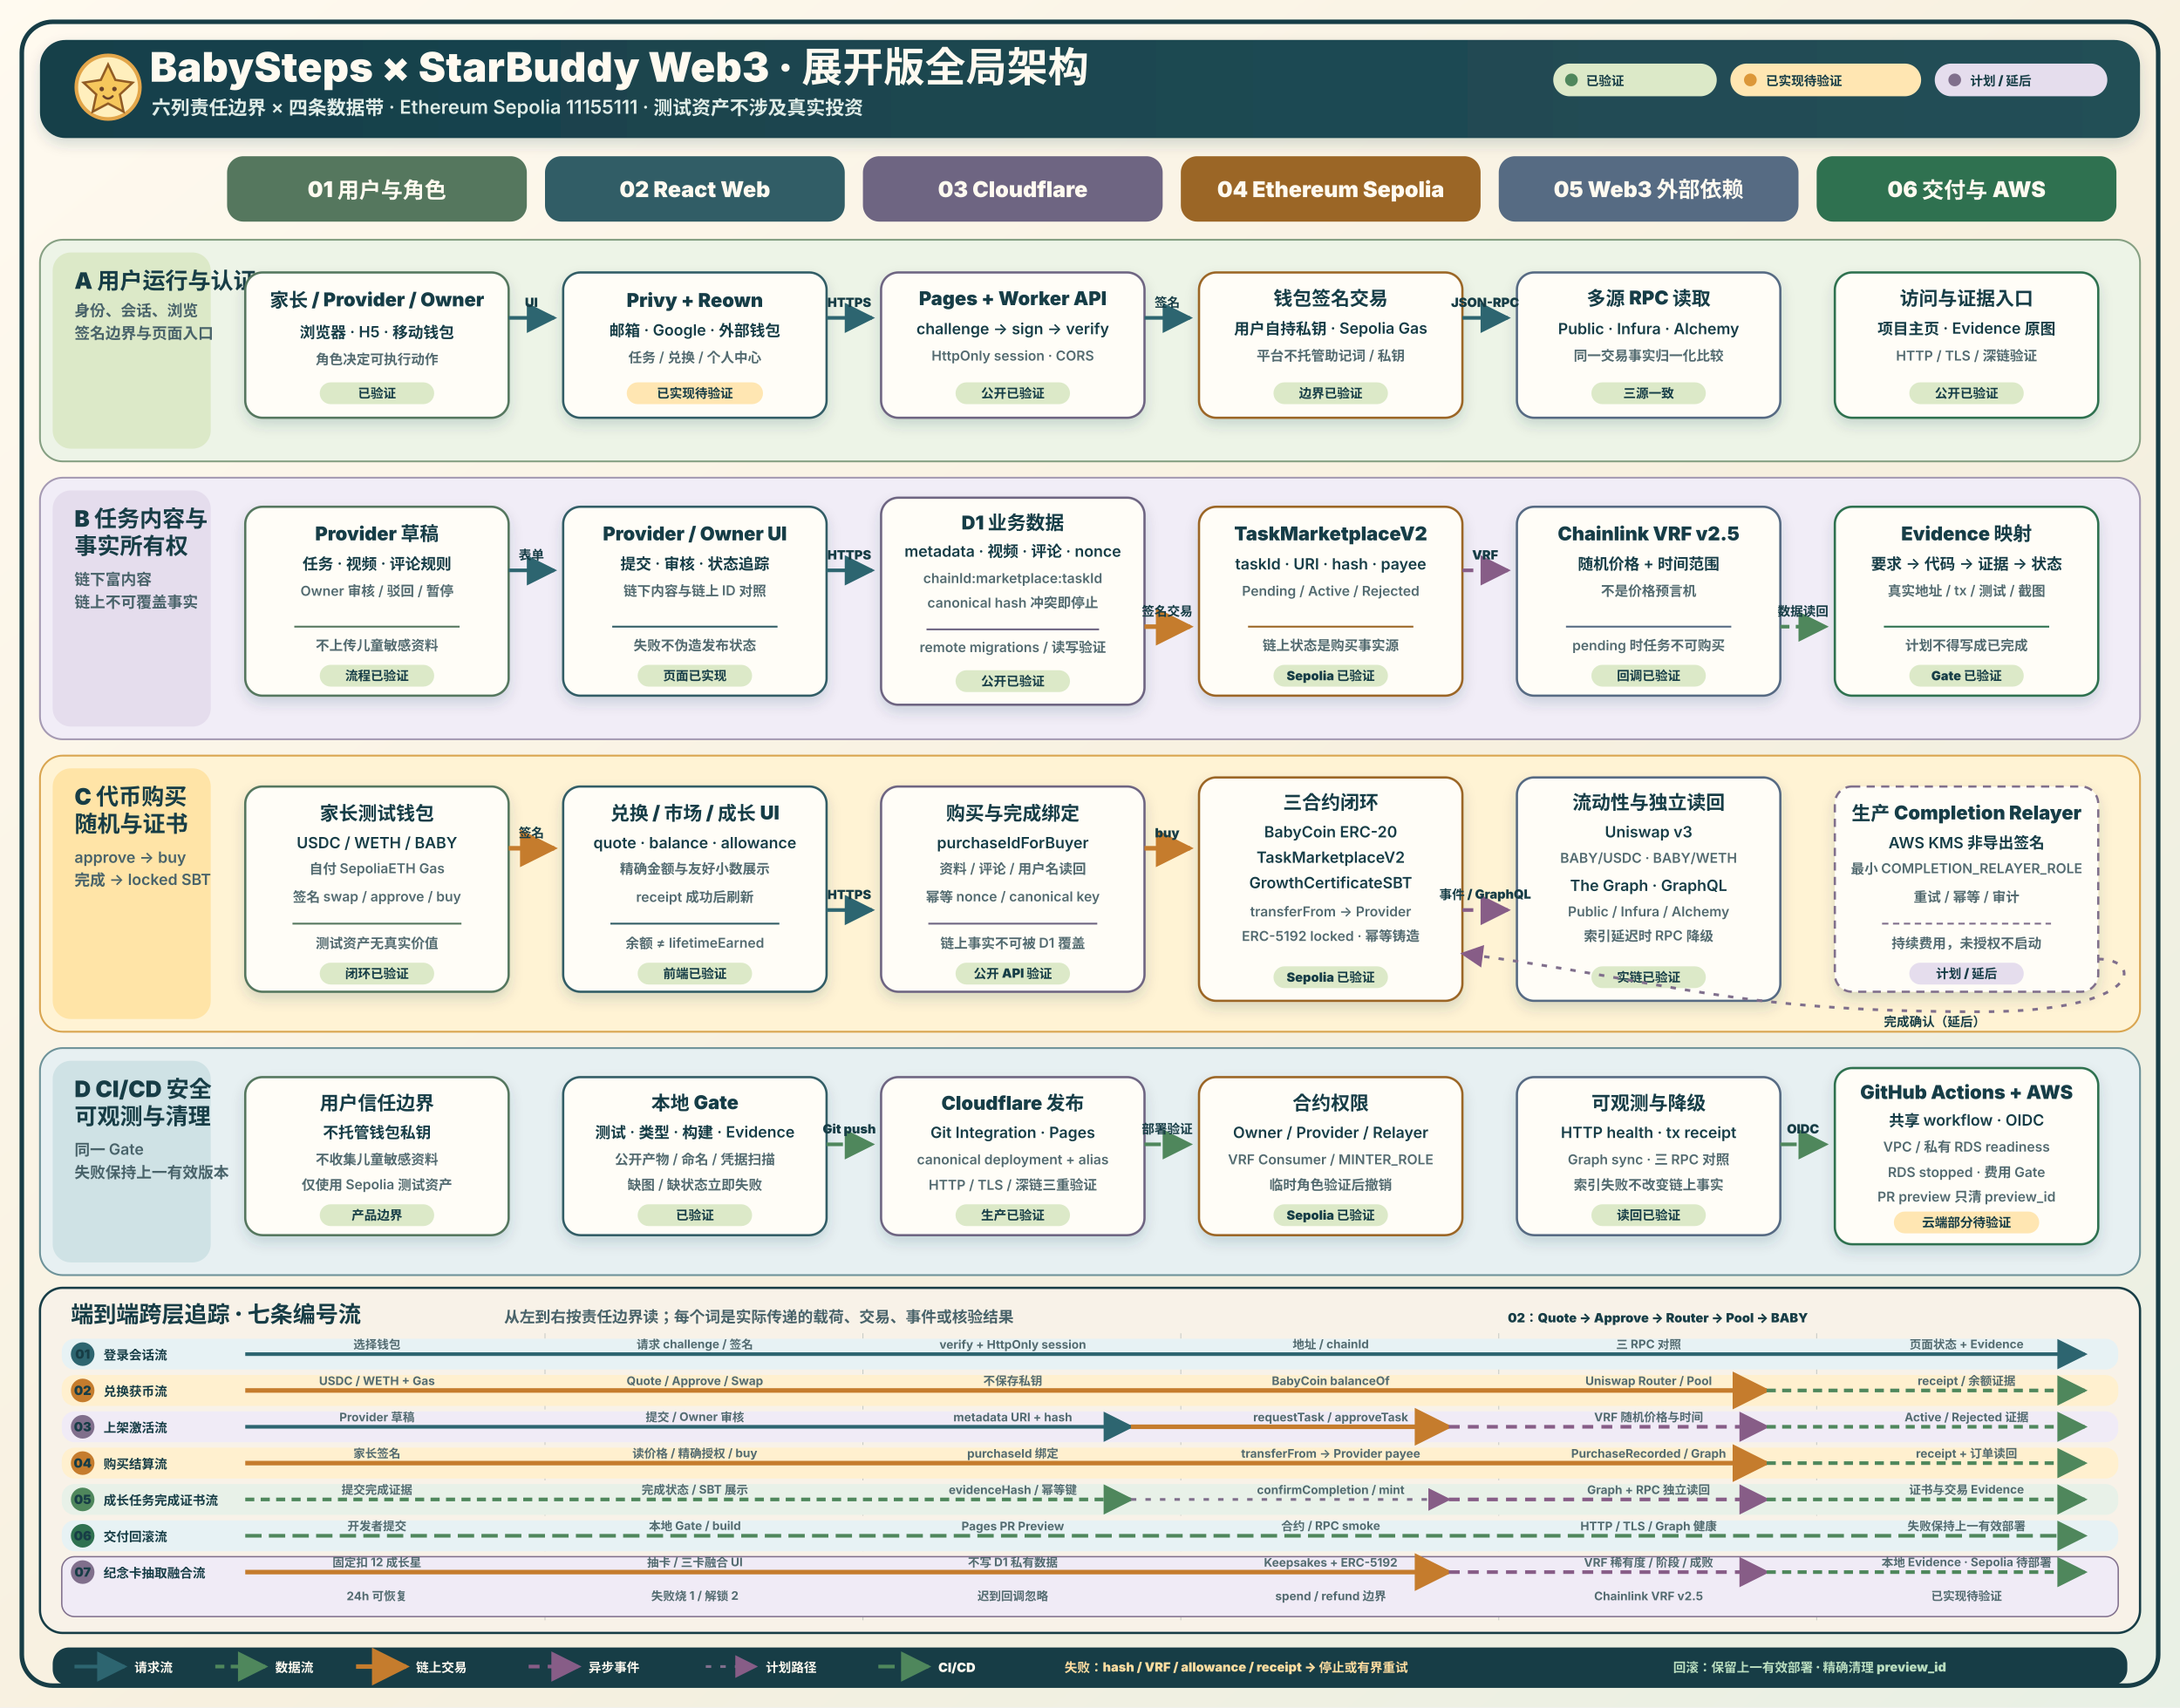
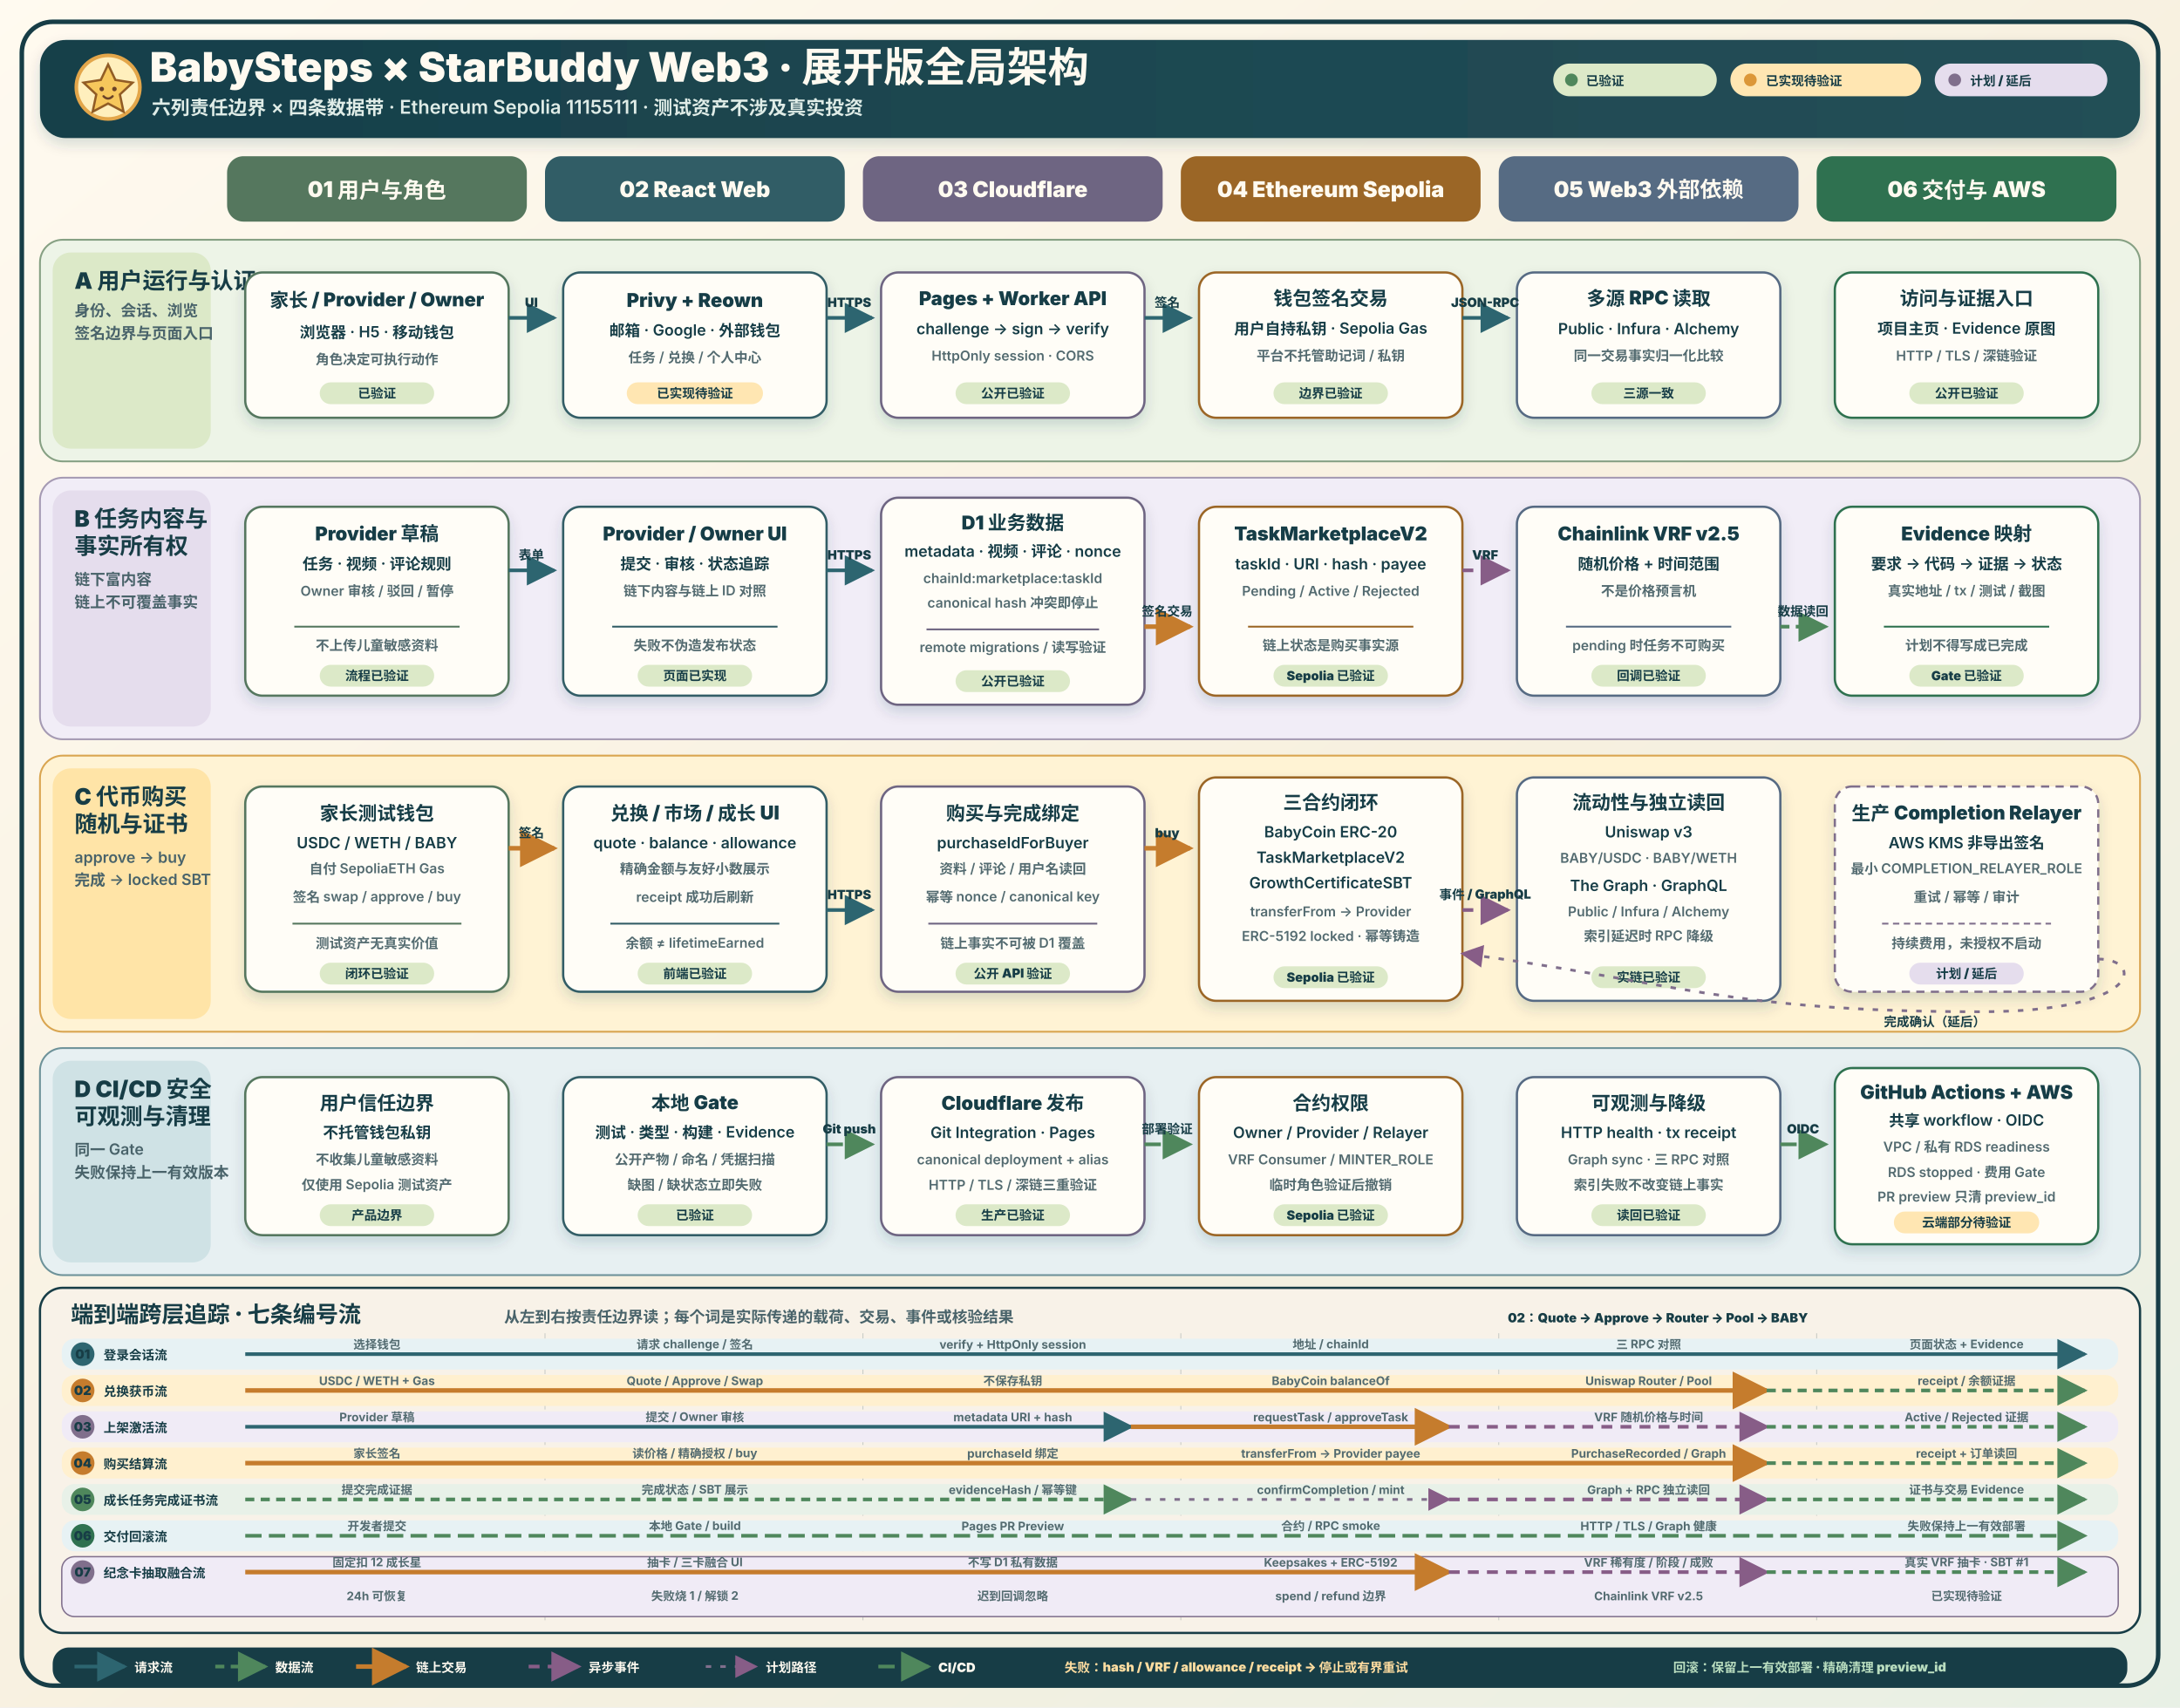
<svg xmlns="http://www.w3.org/2000/svg" width="2400" height="1880" viewBox="0 0 2400 1880" role="img" aria-labelledby="title desc">
  <defs>
    <linearGradient id="bg" x1="0" y1="0" x2="1" y2="1">
      <stop offset="0" stop-color="#fffaf0" />
      <stop offset="0.55" stop-color="#f7f0df" />
      <stop offset="1" stop-color="#e8f0e5" />
    </linearGradient>
    <linearGradient id="header" x1="0" y1="0" x2="1" y2="0">
      <stop offset="0" stop-color="#163f4a" />
      <stop offset="1" stop-color="#244f57" />
    </linearGradient>
    <filter id="shadow" x="-20%" y="-20%" width="140%" height="150%">
      <feDropShadow dx="0" dy="7" stdDeviation="7" flood-color="#173d46" flood-opacity="0.16" />
    </filter>
    <marker id="arrowRequest" viewBox="0 0 12 12" refX="10" refY="6" markerWidth="10" markerHeight="10" orient="auto-start-reverse">
      <path d="M1 1L11 6L1 11Z" fill="#2d6570" />
    </marker>
    <marker id="arrowChain" viewBox="0 0 12 12" refX="10" refY="6" markerWidth="10" markerHeight="10" orient="auto-start-reverse">
      <path d="M1 1L11 6L1 11Z" fill="#c57c2d" />
    </marker>
    <marker id="arrowEvent" viewBox="0 0 12 12" refX="10" refY="6" markerWidth="10" markerHeight="10" orient="auto-start-reverse">
      <path d="M1 1L11 6L1 11Z" fill="#875d87" />
    </marker>
    <marker id="arrowDeploy" viewBox="0 0 12 12" refX="10" refY="6" markerWidth="10" markerHeight="10" orient="auto-start-reverse">
      <path d="M1 1L11 6L1 11Z" fill="#4f875c" />
    </marker>
    <marker id="arrowData" viewBox="0 0 12 12" refX="10" refY="6" markerWidth="10" markerHeight="10" orient="auto-start-reverse">
      <path d="M1 1L11 6L1 11Z" fill="#4f875c" />
    </marker>
    <style>
      text{font-family:Inter,"PingFang SC","Microsoft YaHei",sans-serif;fill:#173d46}
      .title{font-size:45px;font-weight:900;letter-spacing:.2px;fill:#fffaf0!important}
      .subtitle{font-size:21px;font-weight:600;fill:#dfece7!important}
      .column{font-size:24px;font-weight:850;fill:#fffaf0!important}
      .laneTitle{font-size:25px;font-weight:900}
      .laneCopy{font-size:17px;font-weight:600;fill:#49636a}
      .cardTitle{font-size:21px;font-weight:850}
      .body{font-size:17px;font-weight:600}
      .small{font-size:15px;font-weight:600;fill:#536b70}
      .tiny{font-size:13px;font-weight:650;fill:#536b70}
      .status{font-size:14px;font-weight:850}
      .protocol{font-size:14px;font-weight:850;fill:#173d46}
      .request{fill:none;stroke:#2d6570;stroke-width:4;marker-end:url(#arrowRequest)}
      .data{fill:none;stroke:#4f875c;stroke-width:4;stroke-dasharray:10 7;marker-end:url(#arrowData)}
      .chain{fill:none;stroke:#c57c2d;stroke-width:5;marker-end:url(#arrowChain)}
      .event{fill:none;stroke:#875d87;stroke-width:4;stroke-dasharray:12 9;marker-end:url(#arrowEvent)}
      .deploy{fill:none;stroke:#4f875c;stroke-width:4;stroke-dasharray:18 8;marker-end:url(#arrowDeploy)}
      .planned{fill:none;stroke:#806f8c;stroke-width:3;stroke-dasharray:6 10;marker-end:url(#arrowEvent)}
    </style>
  </defs>
  <rect width="2400" height="1880" fill="url(#bg)" />
  <rect x="24" y="24" width="2352" height="1832" rx="34" fill="none" stroke="#173d46" stroke-width="5" />
  <rect x="44" y="44" width="2312" height="108" rx="28" fill="url(#header)" filter="url(#shadow)" />
  <g transform="translate(80,64)">
    <circle cx="39" cy="32" r="35" fill="#ffefbd" stroke="#e3a64a" stroke-width="4" />
    <path d="M39 7L47 24L66 27L52 40L56 59L39 50L22 59L26 40L12 27L31 24Z" fill="#f6c75c" stroke="#915c25" stroke-width="2.5" />
    <circle cx="32" cy="34" r="2.5" fill="#6b4328" />
    <circle cx="46" cy="34" r="2.5" fill="#6b4328" />
    <path d="M34 42Q39 47 44 42" fill="none" stroke="#6b4328" stroke-width="2.5" stroke-linecap="round" />
  </g>
  <text x="165" y="90" class="title" style="fill:#fffaf0">BabySteps × StarBuddy Web3 · 展开版全局架构</text>
  <text x="167" y="126" class="subtitle" style="fill:#dfece7">六列责任边界 × 四条数据带 · Ethereum Sepolia 11155111 · 测试资产不涉及真实投资</text>
  <g transform="translate(1710,70)">
    <rect width="180" height="36" rx="18" fill="#dce9c8" />
    <circle cx="20" cy="18" r="7" fill="#4f875c" />
    <text x="36" y="24" class="status" fill="#355940">已验证</text>
    <rect x="195" width="210" height="36" rx="18" fill="#ffe6b2" />
    <circle cx="217" cy="18" r="7" fill="#dc9738" />
    <text x="234" y="24" class="status" fill="#8b581c">已实现待验证</text>
    <rect x="420" width="190" height="36" rx="18" fill="#e5dded" />
    <circle cx="442" cy="18" r="7" fill="#806f8c" />
    <text x="459" y="24" class="status" fill="#5f5269">计划 / 延后</text>
  </g>
  <g transform="translate(250,172)">
    <g>
      <rect width="330" height="72" rx="18" fill="#55775e" />
      <text x="165" y="45" text-anchor="middle" class="column" style="fill:#fffaf0">01 用户与角色</text>
    </g>
    <g transform="translate(350)">
      <rect width="330" height="72" rx="18" fill="#315d66" />
      <text x="165" y="45" text-anchor="middle" class="column" style="fill:#fffaf0">02 React Web</text>
    </g>
    <g transform="translate(700)">
      <rect width="330" height="72" rx="18" fill="#6e6582" />
      <text x="165" y="45" text-anchor="middle" class="column" style="fill:#fffaf0">03 Cloudflare</text>
    </g>
    <g transform="translate(1050)">
      <rect width="330" height="72" rx="18" fill="#9b6626" />
      <text x="165" y="45" text-anchor="middle" class="column" style="fill:#fffaf0">04 Ethereum Sepolia</text>
    </g>
    <g transform="translate(1400)">
      <rect width="330" height="72" rx="18" fill="#566b83" />
      <text x="165" y="45" text-anchor="middle" class="column" style="fill:#fffaf0">05 Web3 外部依赖</text>
    </g>
    <g transform="translate(1750)">
      <rect width="330" height="72" rx="18" fill="#2f7150" />
      <text x="165" y="45" text-anchor="middle" class="column" style="fill:#fffaf0">06 交付与 AWS</text>
    </g>
  </g>
  <rect x="44" y="264" width="2312" height="244" rx="25" fill="#edf4e7" stroke="#86a083" stroke-width="2" />
  <rect x="58" y="278" width="174" height="216" rx="20" fill="#dce9c8" />
  <text x="82" y="318" class="laneTitle">A 用户运行与认证</text>
  <text x="82" y="348" class="laneCopy">身份、会话、浏览</text>
  <text x="82" y="373" class="laneCopy">签名边界与页面入口</text>
  <g filter="url(#shadow)">
    <g transform="translate(270,300)">
      <rect width="290" height="160" rx="19" fill="#fffdf7" stroke="#55775e" stroke-width="2.5" />
      <text x="145" y="38" text-anchor="middle" class="cardTitle">家长 / Provider / Owner</text>
      <text x="145" y="72" text-anchor="middle" class="body">浏览器 · H5 · 移动钱包</text>
      <text x="145" y="101" text-anchor="middle" class="small">角色决定可执行动作</text>
      <rect x="82" y="121" width="126" height="24" rx="12" fill="#dce9c8" />
      <text x="145" y="138" text-anchor="middle" class="status" fill="#355940">已验证</text>
    </g>
    <g transform="translate(620,300)">
      <rect width="290" height="160" rx="19" fill="#fffdf7" stroke="#315d66" stroke-width="2.5" />
      <text x="145" y="38" text-anchor="middle" class="cardTitle">Privy + Reown</text>
      <text x="145" y="70" text-anchor="middle" class="body">邮箱 · Google · 外部钱包</text>
      <text x="145" y="99" text-anchor="middle" class="small">任务 / 兑换 / 个人中心</text>
      <rect x="70" y="121" width="150" height="24" rx="12" fill="#ffe6b2" />
      <text x="145" y="138" text-anchor="middle" class="status" fill="#8b581c">已实现待验证</text>
    </g>
    <g transform="translate(970,300)">
      <rect width="290" height="160" rx="19" fill="#fffdf7" stroke="#6e6582" stroke-width="2.5" />
      <text x="145" y="36" text-anchor="middle" class="cardTitle">Pages + Worker API</text>
      <text x="145" y="68" text-anchor="middle" class="body">challenge → sign → verify</text>
      <text x="145" y="97" text-anchor="middle" class="small">HttpOnly session · CORS</text>
      <rect x="82" y="121" width="126" height="24" rx="12" fill="#dce9c8" />
      <text x="145" y="138" text-anchor="middle" class="status" fill="#355940">公开已验证</text>
    </g>
    <g transform="translate(1320,300)">
      <rect width="290" height="160" rx="19" fill="#fffdf7" stroke="#9b6626" stroke-width="2.5" />
      <text x="145" y="36" text-anchor="middle" class="cardTitle">钱包签名交易</text>
      <text x="145" y="68" text-anchor="middle" class="body">用户自持私钥 · Sepolia Gas</text>
      <text x="145" y="97" text-anchor="middle" class="small">平台不托管助记词 / 私钥</text>
      <rect x="82" y="121" width="126" height="24" rx="12" fill="#dce9c8" />
      <text x="145" y="138" text-anchor="middle" class="status" fill="#355940">边界已验证</text>
    </g>
    <g transform="translate(1670,300)">
      <rect width="290" height="160" rx="19" fill="#fffdf7" stroke="#566b83" stroke-width="2.5" />
      <text x="145" y="36" text-anchor="middle" class="cardTitle">多源 RPC 读取</text>
      <text x="145" y="68" text-anchor="middle" class="body">Public · Infura · Alchemy</text>
      <text x="145" y="97" text-anchor="middle" class="small">同一交易事实归一化比较</text>
      <rect x="82" y="121" width="126" height="24" rx="12" fill="#dce9c8" />
      <text x="145" y="138" text-anchor="middle" class="status" fill="#355940">三源一致</text>
    </g>
    <g transform="translate(2020,300)">
      <rect width="290" height="160" rx="19" fill="#fffdf7" stroke="#2f7150" stroke-width="2.5" />
      <text x="145" y="36" text-anchor="middle" class="cardTitle">访问与证据入口</text>
      <text x="145" y="68" text-anchor="middle" class="body">项目主页 · Evidence 原图</text>
      <text x="145" y="97" text-anchor="middle" class="small">HTTP / TLS / 深链验证</text>
      <rect x="82" y="121" width="126" height="24" rx="12" fill="#dce9c8" />
      <text x="145" y="138" text-anchor="middle" class="status" fill="#355940">公开已验证</text>
    </g>
  </g>
  <path class="request" d="M560 350H610" />
  <text x="585" y="338" text-anchor="middle" class="protocol">UI</text>
  <path class="request" d="M910 350H960" />
  <text x="935" y="338" text-anchor="middle" class="protocol">HTTPS</text>
  <path class="request" d="M1260 350H1310" />
  <text x="1285" y="338" text-anchor="middle" class="protocol">签名</text>
  <path class="request" d="M1610 350H1660" />
  <text x="1635" y="338" text-anchor="middle" class="protocol">JSON-RPC</text>
  <rect x="44" y="526" width="2312" height="288" rx="25" fill="#f1edf7" stroke="#a59ab3" stroke-width="2" />
  <rect x="58" y="540" width="174" height="260" rx="20" fill="#e5dded" />
  <text x="82" y="580" class="laneTitle">B 任务内容与</text>
  <text x="82" y="610" class="laneTitle">事实所有权</text>
  <text x="82" y="644" class="laneCopy">链下富内容</text>
  <text x="82" y="669" class="laneCopy">链上不可覆盖事实</text>
  <g filter="url(#shadow)">
    <g transform="translate(270,558)">
      <rect width="290" height="208" rx="19" fill="#fffdf7" stroke="#55775e" stroke-width="2.5" />
      <text x="145" y="37" text-anchor="middle" class="cardTitle">Provider 草稿</text>
      <text x="145" y="69" text-anchor="middle" class="body">任务 · 视频 · 评论规则</text>
      <text x="145" y="98" text-anchor="middle" class="small">Owner 审核 / 驳回 / 暂停</text>
      <path d="M54 132H236" stroke="#55775e" stroke-width="2" />
      <text x="145" y="158" text-anchor="middle" class="small">不上传儿童敏感资料</text>
      <rect x="82" y="174" width="126" height="24" rx="12" fill="#dce9c8" />
      <text x="145" y="191" text-anchor="middle" class="status" fill="#355940">流程已验证</text>
    </g>
    <g transform="translate(620,558)">
      <rect width="290" height="208" rx="19" fill="#fffdf7" stroke="#315d66" stroke-width="2.5" />
      <text x="145" y="37" text-anchor="middle" class="cardTitle">Provider / Owner UI</text>
      <text x="145" y="69" text-anchor="middle" class="body">提交 · 审核 · 状态追踪</text>
      <text x="145" y="98" text-anchor="middle" class="small">链下内容与链上 ID 对照</text>
      <path d="M54 132H236" stroke="#315d66" stroke-width="2" />
      <text x="145" y="158" text-anchor="middle" class="small">失败不伪造发布状态</text>
      <rect x="82" y="174" width="126" height="24" rx="12" fill="#dce9c8" />
      <text x="145" y="191" text-anchor="middle" class="status" fill="#355940">页面已实现</text>
    </g>
    <g transform="translate(970,548)">
      <rect width="290" height="228" rx="19" fill="#fffdf7" stroke="#6e6582" stroke-width="2.5" />
      <text x="145" y="35" text-anchor="middle" class="cardTitle">D1 业务数据</text>
      <text x="145" y="65" text-anchor="middle" class="body">metadata · 视频 · 评论 · nonce</text>
      <text x="145" y="94" text-anchor="middle" class="small">chainId:marketplace:taskId</text>
      <text x="145" y="121" text-anchor="middle" class="small">canonical hash 冲突即停止</text>
      <path d="M50 145H240" stroke="#6e6582" stroke-width="2" />
      <text x="145" y="170" text-anchor="middle" class="small">remote migrations / 读写验证</text>
      <rect x="82" y="190" width="126" height="24" rx="12" fill="#dce9c8" />
      <text x="145" y="207" text-anchor="middle" class="status" fill="#355940">公开已验证</text>
    </g>
    <g transform="translate(1320,558)">
      <rect width="290" height="208" rx="19" fill="#fffdf7" stroke="#9b6626" stroke-width="2.5" />
      <text x="145" y="37" text-anchor="middle" class="cardTitle">TaskMarketplaceV2</text>
      <text x="145" y="69" text-anchor="middle" class="body">taskId · URI · hash · payee</text>
      <text x="145" y="98" text-anchor="middle" class="small">Pending / Active / Rejected</text>
      <path d="M54 132H236" stroke="#9b6626" stroke-width="2" />
      <text x="145" y="158" text-anchor="middle" class="small">链上状态是购买事实源</text>
      <rect x="82" y="174" width="126" height="24" rx="12" fill="#dce9c8" />
      <text x="145" y="191" text-anchor="middle" class="status" fill="#355940">Sepolia 已验证</text>
    </g>
    <g transform="translate(1670,558)">
      <rect width="290" height="208" rx="19" fill="#fffdf7" stroke="#566b83" stroke-width="2.5" />
      <text x="145" y="37" text-anchor="middle" class="cardTitle">Chainlink VRF v2.5</text>
      <text x="145" y="69" text-anchor="middle" class="body">随机价格 + 时间范围</text>
      <text x="145" y="98" text-anchor="middle" class="small">不是价格预言机</text>
      <path d="M54 132H236" stroke="#566b83" stroke-width="2" />
      <text x="145" y="158" text-anchor="middle" class="small">pending 时任务不可购买</text>
      <rect x="82" y="174" width="126" height="24" rx="12" fill="#dce9c8" />
      <text x="145" y="191" text-anchor="middle" class="status" fill="#355940">回调已验证</text>
    </g>
    <g transform="translate(2020,558)">
      <rect width="290" height="208" rx="19" fill="#fffdf7" stroke="#2f7150" stroke-width="2.5" />
      <text x="145" y="37" text-anchor="middle" class="cardTitle">Evidence 映射</text>
      <text x="145" y="69" text-anchor="middle" class="body">要求 → 代码 → 证据 → 状态</text>
      <text x="145" y="98" text-anchor="middle" class="small">真实地址 / tx / 测试 / 截图</text>
      <path d="M54 132H236" stroke="#2f7150" stroke-width="2" />
      <text x="145" y="158" text-anchor="middle" class="small">计划不得写成已完成</text>
      <rect x="82" y="174" width="126" height="24" rx="12" fill="#dce9c8" />
      <text x="145" y="191" text-anchor="middle" class="status" fill="#355940">Gate 已验证</text>
    </g>
  </g>
  <path class="request" d="M560 628H610" />
  <text x="585" y="616" text-anchor="middle" class="protocol">表单</text>
  <path class="request" d="M910 628H960" />
  <text x="935" y="616" text-anchor="middle" class="protocol">HTTPS</text>
  <path class="chain" d="M1260 690H1310" />
  <text x="1285" y="678" text-anchor="middle" class="protocol">签名交易</text>
  <path class="event" d="M1610 628H1660" />
  <text x="1635" y="616" text-anchor="middle" class="protocol">VRF</text>
  <path class="data" d="M1960 690H2010" />
  <text x="1985" y="678" text-anchor="middle" class="protocol">数据读回</text>
  <rect x="44" y="832" width="2312" height="304" rx="25" fill="#fff3d4" stroke="#d9a550" stroke-width="2" />
  <rect x="58" y="846" width="174" height="276" rx="20" fill="#ffe4a7" />
  <text x="82" y="886" class="laneTitle">C 代币购买</text>
  <text x="82" y="916" class="laneTitle">随机与证书</text>
  <text x="82" y="950" class="laneCopy">approve → buy</text>
  <text x="82" y="975" class="laneCopy">完成 → locked SBT</text>
  <g filter="url(#shadow)">
    <g transform="translate(270,866)">
      <rect width="290" height="226" rx="19" fill="#fffdf7" stroke="#55775e" stroke-width="2.5" />
      <text x="145" y="37" text-anchor="middle" class="cardTitle">家长测试钱包</text>
      <text x="145" y="68" text-anchor="middle" class="body">USDC / WETH / BABY</text>
      <text x="145" y="96" text-anchor="middle" class="small">自付 SepoliaETH Gas</text>
      <text x="145" y="127" text-anchor="middle" class="small">签名 swap / approve / buy</text>
      <path d="M52 151H238" stroke="#55775e" stroke-width="2" />
      <text x="145" y="178" text-anchor="middle" class="small">测试资产无真实价值</text>
      <rect x="82" y="194" width="126" height="24" rx="12" fill="#dce9c8" />
      <text x="145" y="211" text-anchor="middle" class="status" fill="#355940">闭环已验证</text>
    </g>
    <g transform="translate(620,866)">
      <rect width="290" height="226" rx="19" fill="#fffdf7" stroke="#315d66" stroke-width="2.5" />
      <text x="145" y="37" text-anchor="middle" class="cardTitle">兑换 / 市场 / 成长 UI</text>
      <text x="145" y="68" text-anchor="middle" class="body">quote · balance · allowance</text>
      <text x="145" y="96" text-anchor="middle" class="small">精确金额与友好小数展示</text>
      <text x="145" y="127" text-anchor="middle" class="small">receipt 成功后刷新</text>
      <path d="M52 151H238" stroke="#315d66" stroke-width="2" />
      <text x="145" y="178" text-anchor="middle" class="small">余额 ≠ lifetimeEarned</text>
      <rect x="82" y="194" width="126" height="24" rx="12" fill="#dce9c8" />
      <text x="145" y="211" text-anchor="middle" class="status" fill="#355940">前端已验证</text>
    </g>
    <g transform="translate(970,866)">
      <rect width="290" height="226" rx="19" fill="#fffdf7" stroke="#6e6582" stroke-width="2.5" />
      <text x="145" y="37" text-anchor="middle" class="cardTitle">购买与完成绑定</text>
      <text x="145" y="68" text-anchor="middle" class="body">purchaseIdForBuyer</text>
      <text x="145" y="96" text-anchor="middle" class="small">资料 / 评论 / 用户名读回</text>
      <text x="145" y="127" text-anchor="middle" class="small">幂等 nonce / canonical key</text>
      <path d="M52 151H238" stroke="#6e6582" stroke-width="2" />
      <text x="145" y="178" text-anchor="middle" class="small">链上事实不可被 D1 覆盖</text>
      <rect x="82" y="194" width="126" height="24" rx="12" fill="#dce9c8" />
      <text x="145" y="211" text-anchor="middle" class="status" fill="#355940">公开 API 验证</text>
    </g>
    <g transform="translate(1320,856)">
      <rect width="290" height="246" rx="19" fill="#fffdf7" stroke="#9b6626" stroke-width="2.5" />
      <text x="145" y="35" text-anchor="middle" class="cardTitle">三合约闭环</text>
      <text x="145" y="66" text-anchor="middle" class="body">BabyCoin ERC-20</text>
      <text x="145" y="94" text-anchor="middle" class="body">TaskMarketplaceV2</text>
      <text x="145" y="122" text-anchor="middle" class="body">GrowthCertificateSBT</text>
      <text x="145" y="153" text-anchor="middle" class="small">transferFrom → Provider</text>
      <text x="145" y="180" text-anchor="middle" class="small">ERC-5192 locked · 幂等铸造</text>
      <rect x="82" y="208" width="126" height="24" rx="12" fill="#dce9c8" />
      <text x="145" y="225" text-anchor="middle" class="status" fill="#355940">Sepolia 已验证</text>
    </g>
    <g transform="translate(1670,856)">
      <rect width="290" height="246" rx="19" fill="#fffdf7" stroke="#566b83" stroke-width="2.5" />
      <text x="145" y="35" text-anchor="middle" class="cardTitle">流动性与独立读回</text>
      <text x="145" y="66" text-anchor="middle" class="body">Uniswap v3</text>
      <text x="145" y="94" text-anchor="middle" class="small">BABY/USDC · BABY/WETH</text>
      <text x="145" y="125" text-anchor="middle" class="body">The Graph · GraphQL</text>
      <text x="145" y="153" text-anchor="middle" class="small">Public / Infura / Alchemy</text>
      <text x="145" y="180" text-anchor="middle" class="small">索引延迟时 RPC 降级</text>
      <rect x="82" y="208" width="126" height="24" rx="12" fill="#dce9c8" />
      <text x="145" y="225" text-anchor="middle" class="status" fill="#355940">实链已验证</text>
    </g>
    <g transform="translate(2020,866)">
      <rect width="290" height="226" rx="19" fill="#fffdf7" stroke="#806f8c" stroke-width="2.5" stroke-dasharray="9 7" />
      <text x="145" y="37" text-anchor="middle" class="cardTitle">生产 Completion Relayer</text>
      <text x="145" y="68" text-anchor="middle" class="body">AWS KMS 非导出签名</text>
      <text x="145" y="96" text-anchor="middle" class="small">最小 COMPLETION_RELAYER_ROLE</text>
      <text x="145" y="127" text-anchor="middle" class="small">重试 / 幂等 / 审计</text>
      <path d="M52 151H238" stroke="#806f8c" stroke-width="2" stroke-dasharray="7 5" />
      <text x="145" y="178" text-anchor="middle" class="small">持续费用，未授权不启动</text>
      <rect x="82" y="194" width="126" height="24" rx="12" fill="#e5dded" />
      <text x="145" y="211" text-anchor="middle" class="status" fill="#5f5269">计划 / 延后</text>
    </g>
  </g>
  <path class="chain" d="M560 934H610" />
  <text x="585" y="922" text-anchor="middle" class="protocol">签名</text>
  <path class="request" d="M910 1002H960" />
  <text x="935" y="990" text-anchor="middle" class="protocol">HTTPS</text>
  <path class="chain" d="M1260 934H1310" />
  <text x="1285" y="922" text-anchor="middle" class="protocol">buy</text>
  <path class="event" d="M1610 1002H1660" />
  <text x="1635" y="990" text-anchor="middle" class="protocol">事件 / GraphQL</text>
  <path class="planned" d="M2310 1056C2360 1056 2360 1114 2180 1114C1900 1114 1840 1080 1610 1050" />
  <text x="2130" y="1130" text-anchor="middle" class="protocol">完成确认（延后）</text>
  <rect x="44" y="1154" width="2312" height="250" rx="25" fill="#e7f0f2" stroke="#6d9299" stroke-width="2" />
  <rect x="58" y="1168" width="174" height="222" rx="20" fill="#cfe2e5" />
  <text x="82" y="1208" class="laneTitle">D CI/CD 安全</text>
  <text x="82" y="1238" class="laneTitle">可观测与清理</text>
  <text x="82" y="1272" class="laneCopy">同一 Gate</text>
  <text x="82" y="1297" class="laneCopy">失败保持上一有效版本</text>
  <g filter="url(#shadow)">
    <g transform="translate(270,1186)">
      <rect width="290" height="174" rx="19" fill="#fffdf7" stroke="#55775e" stroke-width="2.5" />
      <text x="145" y="36" text-anchor="middle" class="cardTitle">用户信任边界</text>
      <text x="145" y="67" text-anchor="middle" class="body">不托管钱包私钥</text>
      <text x="145" y="96" text-anchor="middle" class="small">不收集儿童敏感资料</text>
      <text x="145" y="124" text-anchor="middle" class="small">仅使用 Sepolia 测试资产</text>
      <rect x="82" y="140" width="126" height="24" rx="12" fill="#dce9c8" />
      <text x="145" y="157" text-anchor="middle" class="status" fill="#355940">产品边界</text>
    </g>
    <g transform="translate(620,1186)">
      <rect width="290" height="174" rx="19" fill="#fffdf7" stroke="#315d66" stroke-width="2.5" />
      <text x="145" y="36" text-anchor="middle" class="cardTitle">本地 Gate</text>
      <text x="145" y="67" text-anchor="middle" class="body">测试 · 类型 · 构建 · Evidence</text>
      <text x="145" y="96" text-anchor="middle" class="small">公开产物 / 命名 / 凭据扫描</text>
      <text x="145" y="124" text-anchor="middle" class="small">缺图 / 缺状态立即失败</text>
      <rect x="82" y="140" width="126" height="24" rx="12" fill="#dce9c8" />
      <text x="145" y="157" text-anchor="middle" class="status" fill="#355940">已验证</text>
    </g>
    <g transform="translate(970,1186)">
      <rect width="290" height="174" rx="19" fill="#fffdf7" stroke="#6e6582" stroke-width="2.5" />
      <text x="145" y="36" text-anchor="middle" class="cardTitle">Cloudflare 发布</text>
      <text x="145" y="67" text-anchor="middle" class="body">Git Integration · Pages</text>
      <text x="145" y="96" text-anchor="middle" class="small">canonical deployment + alias</text>
      <text x="145" y="124" text-anchor="middle" class="small">HTTP / TLS / 深链三重验证</text>
      <rect x="82" y="140" width="126" height="24" rx="12" fill="#dce9c8" />
      <text x="145" y="157" text-anchor="middle" class="status" fill="#355940">生产已验证</text>
    </g>
    <g transform="translate(1320,1186)">
      <rect width="290" height="174" rx="19" fill="#fffdf7" stroke="#9b6626" stroke-width="2.5" />
      <text x="145" y="36" text-anchor="middle" class="cardTitle">合约权限</text>
      <text x="145" y="67" text-anchor="middle" class="body">Owner / Provider / Relayer</text>
      <text x="145" y="96" text-anchor="middle" class="small">VRF Consumer / MINTER_ROLE</text>
      <text x="145" y="124" text-anchor="middle" class="small">临时角色验证后撤销</text>
      <rect x="82" y="140" width="126" height="24" rx="12" fill="#dce9c8" />
      <text x="145" y="157" text-anchor="middle" class="status" fill="#355940">Sepolia 已验证</text>
    </g>
    <g transform="translate(1670,1186)">
      <rect width="290" height="174" rx="19" fill="#fffdf7" stroke="#566b83" stroke-width="2.5" />
      <text x="145" y="36" text-anchor="middle" class="cardTitle">可观测与降级</text>
      <text x="145" y="67" text-anchor="middle" class="body">HTTP health · tx receipt</text>
      <text x="145" y="96" text-anchor="middle" class="small">Graph sync · 三 RPC 对照</text>
      <text x="145" y="124" text-anchor="middle" class="small">索引失败不改变链上事实</text>
      <rect x="82" y="140" width="126" height="24" rx="12" fill="#dce9c8" />
      <text x="145" y="157" text-anchor="middle" class="status" fill="#355940">读回已验证</text>
    </g>
    <g transform="translate(2020,1176)">
      <rect width="290" height="194" rx="19" fill="#fffdf7" stroke="#2f7150" stroke-width="2.5" />
      <text x="145" y="34" text-anchor="middle" class="cardTitle">GitHub Actions + AWS</text>
      <text x="145" y="64" text-anchor="middle" class="body">共享 workflow · OIDC</text>
      <text x="145" y="92" text-anchor="middle" class="small">VPC / 私有 RDS readiness</text>
      <text x="145" y="120" text-anchor="middle" class="small">RDS stopped · 费用 Gate</text>
      <text x="145" y="147" text-anchor="middle" class="small">PR preview 只清 preview_id</text>
      <rect x="65" y="158" width="160" height="24" rx="12" fill="#ffe6b2" />
      <text x="145" y="175" text-anchor="middle" class="status" fill="#8b581c">云端部分待验证</text>
    </g>
  </g>
  <path class="deploy" d="M910 1260H960" />
  <text x="935" y="1248" text-anchor="middle" class="protocol">Git push</text>
  <path class="deploy" d="M1260 1260H1310" />
  <text x="1285" y="1248" text-anchor="middle" class="protocol">部署验证</text>
  <path class="deploy" d="M1960 1260H2010" />
  <text x="1985" y="1248" text-anchor="middle" class="protocol">OIDC</text>
  <rect x="44" y="1418" width="2312" height="380" rx="25" fill="#f8f2e8" stroke="#173d46" stroke-width="2.5" />
  <text x="78" y="1456" class="laneTitle">端到端跨层追踪 · 七条编号流</text>
  <text x="555" y="1456" class="laneCopy">从左到右按责任边界读；每个词是实际传递的载荷、交易、事件或核验结果</text>
  <g opacity="0.22" stroke="#173d46" stroke-dasharray="6 7">
    <path d="M600 1468V1784" />
    <path d="M950 1468V1784" />
    <path d="M1300 1468V1784" />
    <path d="M1650 1468V1784" />
    <path d="M2000 1468V1784" />
  </g>
  <g>
    <rect x="68" y="1474" width="2264" height="34" rx="14" fill="#e7f2f4" />
    <circle cx="91" cy="1491" r="13" fill="#2d6570" />
    <text x="91" y="1496" text-anchor="middle" class="status" fill="#fff">01</text>
    <text x="114" y="1497" class="status">登录会话流</text>
    <path class="request" d="M270 1491H2295" />
    <text x="415" y="1485" text-anchor="middle" class="tiny">选择钱包</text>
    <text x="765" y="1485" text-anchor="middle" class="tiny">请求 challenge / 签名</text>
    <text x="1115" y="1485" text-anchor="middle" class="tiny">verify + HttpOnly session</text>
    <text x="1465" y="1485" text-anchor="middle" class="tiny">地址 / chainId</text>
    <text x="1815" y="1485" text-anchor="middle" class="tiny">三 RPC 对照</text>
    <text x="2165" y="1485" text-anchor="middle" class="tiny">页面状态 + Evidence</text>
    <rect x="68" y="1514" width="2264" height="34" rx="14" fill="#fff0cf" />
    <circle cx="91" cy="1531" r="13" fill="#c57c2d" />
    <text x="91" y="1536" text-anchor="middle" class="status" fill="#fff">02</text>
    <text x="114" y="1537" class="status">兑换获币流</text>
    <path class="chain" d="M270 1531H1945" />
    <path class="data" d="M1945 1531H2295" />
    <text x="415" y="1525" text-anchor="middle" class="tiny">USDC / WETH + Gas</text>
    <text x="765" y="1525" text-anchor="middle" class="tiny">Quote / Approve / Swap</text>
    <text x="1115" y="1525" text-anchor="middle" class="tiny">不保存私钥</text>
    <text x="1465" y="1525" text-anchor="middle" class="tiny">BabyCoin balanceOf</text>
    <text x="1815" y="1525" text-anchor="middle" class="tiny">Uniswap Router / Pool</text>
    <text x="2165" y="1525" text-anchor="middle" class="tiny">receipt / 余额证据</text>
    <rect x="68" y="1554" width="2264" height="34" rx="14" fill="#f0ebf6" />
    <circle cx="91" cy="1571" r="13" fill="#806f8c" />
    <text x="91" y="1576" text-anchor="middle" class="status" fill="#fff">03</text>
    <text x="114" y="1577" class="status">上架激活流</text>
    <path class="request" d="M270 1571H1245" />
    <path class="chain" d="M1245 1571H1595" />
    <path class="event" d="M1595 1571H1945" />
    <path class="data" d="M1945 1571H2295" />
    <text x="415" y="1565" text-anchor="middle" class="tiny">Provider 草稿</text>
    <text x="765" y="1565" text-anchor="middle" class="tiny">提交 / Owner 审核</text>
    <text x="1115" y="1565" text-anchor="middle" class="tiny">metadata URI + hash</text>
    <text x="1465" y="1565" text-anchor="middle" class="tiny">requestTask / approveTask</text>
    <text x="1815" y="1565" text-anchor="middle" class="tiny">VRF 随机价格与时间</text>
    <text x="2165" y="1565" text-anchor="middle" class="tiny">Active / Rejected 证据</text>
    <rect x="68" y="1594" width="2264" height="34" rx="14" fill="#fff0cf" />
    <circle cx="91" cy="1611" r="13" fill="#c57c2d" />
    <text x="91" y="1616" text-anchor="middle" class="status" fill="#fff">04</text>
    <text x="114" y="1617" class="status">购买结算流</text>
    <path class="chain" d="M270 1611H1945" />
    <path class="data" d="M1945 1611H2295" />
    <text x="415" y="1605" text-anchor="middle" class="tiny">家长签名</text>
    <text x="765" y="1605" text-anchor="middle" class="tiny">读价格 / 精确授权 / buy</text>
    <text x="1115" y="1605" text-anchor="middle" class="tiny">purchaseId 绑定</text>
    <text x="1465" y="1605" text-anchor="middle" class="tiny">transferFrom → Provider payee</text>
    <text x="1815" y="1605" text-anchor="middle" class="tiny">PurchaseRecorded / Graph</text>
    <text x="2165" y="1605" text-anchor="middle" class="tiny">receipt + 订单读回</text>
    <rect x="68" y="1634" width="2264" height="34" rx="14" fill="#e8f1e8" />
    <circle cx="91" cy="1651" r="13" fill="#4f875c" />
    <text x="91" y="1656" text-anchor="middle" class="status" fill="#fff">05</text>
    <text x="114" y="1657" class="status">成长任务完成证书流</text>
    <path class="data" d="M270 1651H1245" />
    <path class="planned" d="M1245 1651H1595" />
    <path class="event" d="M1595 1651H1945" />
    <path class="data" d="M1945 1651H2295" />
    <text x="415" y="1645" text-anchor="middle" class="tiny">提交完成证据</text>
    <text x="765" y="1645" text-anchor="middle" class="tiny">完成状态 / SBT 展示</text>
    <text x="1115" y="1645" text-anchor="middle" class="tiny">evidenceHash / 幂等键</text>
    <text x="1465" y="1645" text-anchor="middle" class="tiny">confirmCompletion / mint</text>
    <text x="1815" y="1645" text-anchor="middle" class="tiny">Graph + RPC 独立读回</text>
    <text x="2165" y="1645" text-anchor="middle" class="tiny">证书与交易 Evidence</text>
    <rect x="68" y="1674" width="2264" height="34" rx="14" fill="#e7f2f4" />
    <circle cx="91" cy="1691" r="13" fill="#2f7150" />
    <text x="91" y="1696" text-anchor="middle" class="status" fill="#fff">06</text>
    <text x="114" y="1697" class="status">交付回滚流</text>
    <path class="deploy" d="M270 1691H2295" />
    <text x="415" y="1685" text-anchor="middle" class="tiny">开发者提交</text>
    <text x="765" y="1685" text-anchor="middle" class="tiny">本地 Gate / build</text>
    <text x="1115" y="1685" text-anchor="middle" class="tiny">Pages PR Preview</text>
    <text x="1465" y="1685" text-anchor="middle" class="tiny">合约 / RPC smoke</text>
    <text x="1815" y="1685" text-anchor="middle" class="tiny">HTTP / TLS / Graph 健康</text>
    <text x="2165" y="1685" text-anchor="middle" class="tiny">失败保持上一有效部署</text>
    <rect x="68" y="1714" width="2264" height="66" rx="14" fill="#f0ebf6" stroke="#806f8c" stroke-width="1.5" />
    <circle cx="91" cy="1731" r="13" fill="#806f8c" />
    <text x="91" y="1736" text-anchor="middle" class="status" fill="#fff">07</text>
    <text x="114" y="1737" class="status">纪念卡抽取融合流</text>
    <path class="chain" d="M270 1731H1595" />
    <path class="event" d="M1595 1731H1945" />
    <path class="data" d="M1945 1731H2295" />
    <text x="415" y="1725" text-anchor="middle" class="tiny">固定扣 12 成长星</text>
    <text x="765" y="1725" text-anchor="middle" class="tiny">抽卡 / 三卡融合 UI</text>
    <text x="1115" y="1725" text-anchor="middle" class="tiny">不写 D1 私有数据</text>
    <text x="1465" y="1725" text-anchor="middle" class="tiny">Keepsakes + ERC-5192</text>
    <text x="1815" y="1725" text-anchor="middle" class="tiny">VRF 稀有度 / 阶段 / 成败</text>
-     <text x="2165" y="1725" text-anchor="middle" class="tiny">本地 Evidence · Sepolia 待部署</text>
+     <text x="2165" y="1725" text-anchor="middle" class="tiny">真实 VRF 抽卡 · SBT #1</text>
    <text x="415" y="1762" text-anchor="middle" class="tiny">24h 可恢复</text>
    <text x="765" y="1762" text-anchor="middle" class="tiny">失败烧 1 / 解锁 2</text>
    <text x="1115" y="1762" text-anchor="middle" class="tiny">迟到回调忽略</text>
    <text x="1465" y="1762" text-anchor="middle" class="tiny">spend / refund 边界</text>
    <text x="1815" y="1762" text-anchor="middle" class="tiny">Chainlink VRF v2.5</text>
    <text x="2165" y="1762" text-anchor="middle" class="tiny">已实现待验证</text>
  </g>
  <text x="1660" y="1456" class="protocol">02：Quote → Approve → Router → Pool → BABY</text>
  <rect x="58" y="1814" width="2284" height="42" rx="18" fill="#173d46" />
  <g transform="translate(82,1835)">
    <path class="request" d="M0 0H55" />
    <text x="66" y="6" class="status" style="fill:#fffaf0">请求流</text>
    <path class="data" d="M155 0H210" />
    <text x="221" y="6" class="status" style="fill:#fffaf0">数据流</text>
    <path class="chain" d="M310 0H365" />
    <text x="376" y="6" class="status" style="fill:#fffaf0">链上交易</text>
    <path class="event" d="M500 0H555" />
    <text x="566" y="6" class="status" style="fill:#fffaf0">异步事件</text>
    <path class="planned" d="M695 0H750" />
    <text x="761" y="6" class="status" style="fill:#fffaf0">计划路径</text>
    <path class="deploy" d="M885 0H940" />
    <text x="951" y="6" class="status" style="fill:#fffaf0">CI/CD</text>
    <text x="1090" y="6" class="status" style="fill:#ffdda0">失败：hash / VRF / allowance / receipt → 停止或有界重试</text>
    <text x="1760" y="6" class="status" style="fill:#b9ddbf">回滚：保留上一有效部署 · 精确清理 preview_id</text>
  </g>
</svg>
